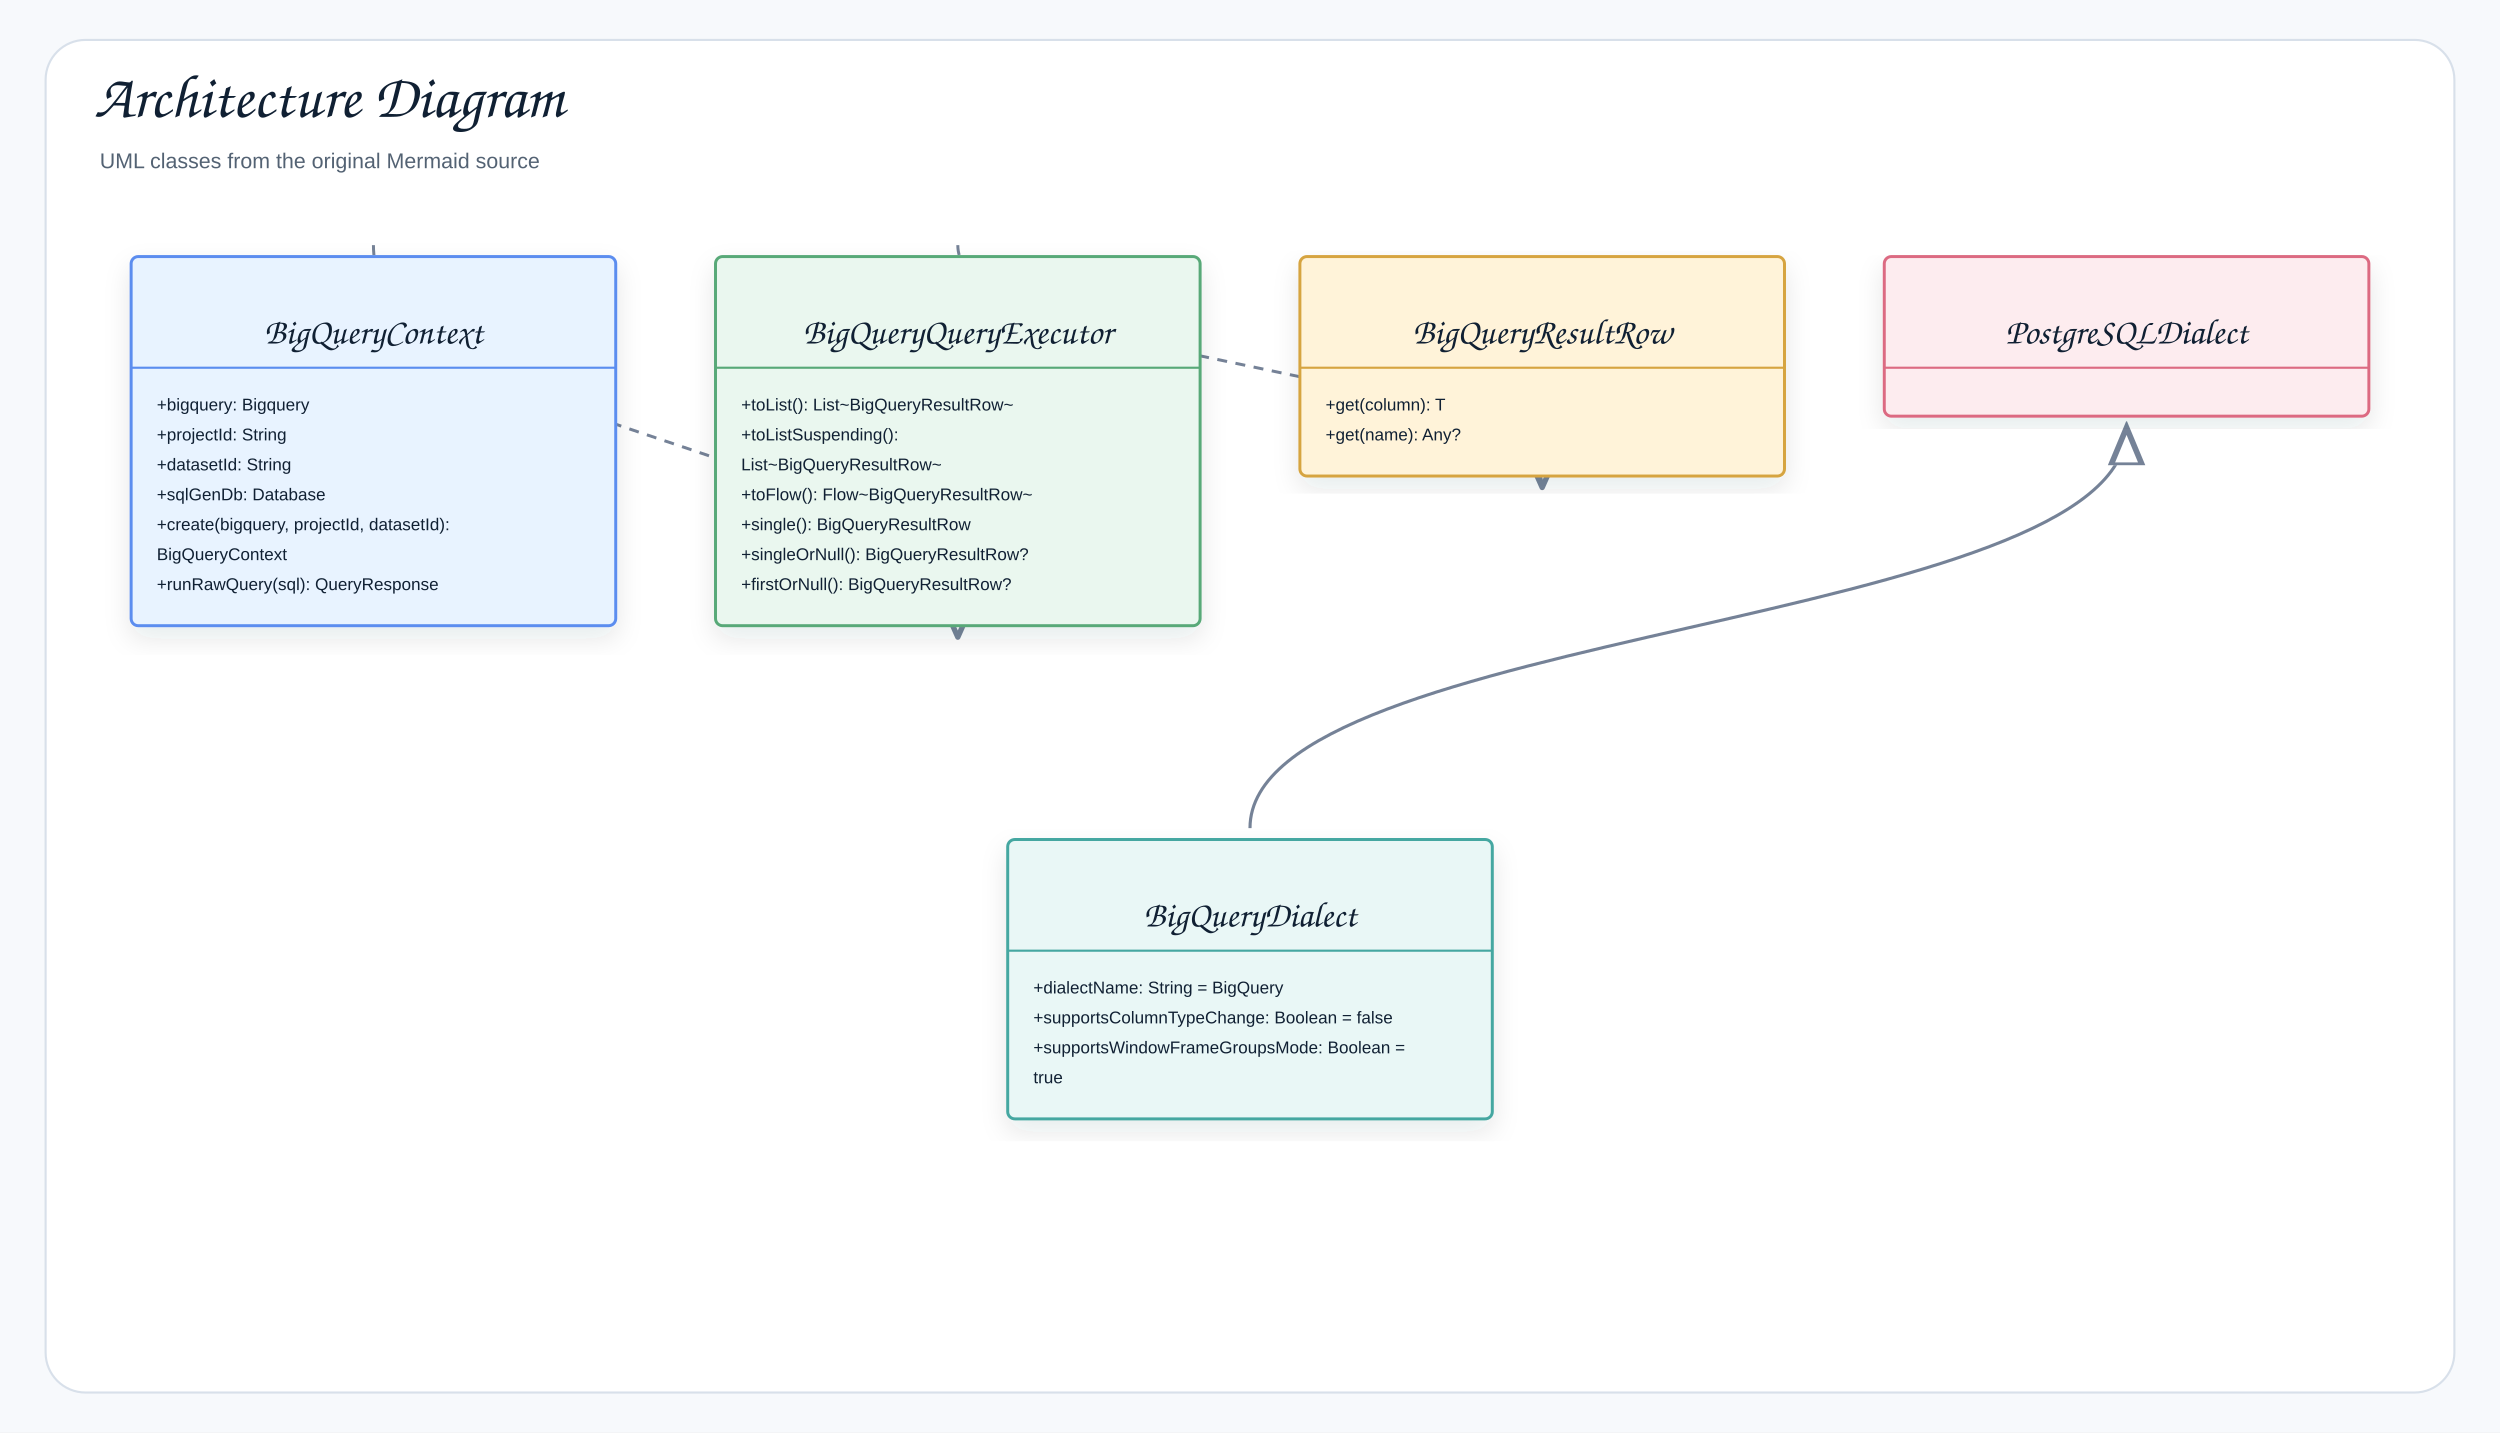
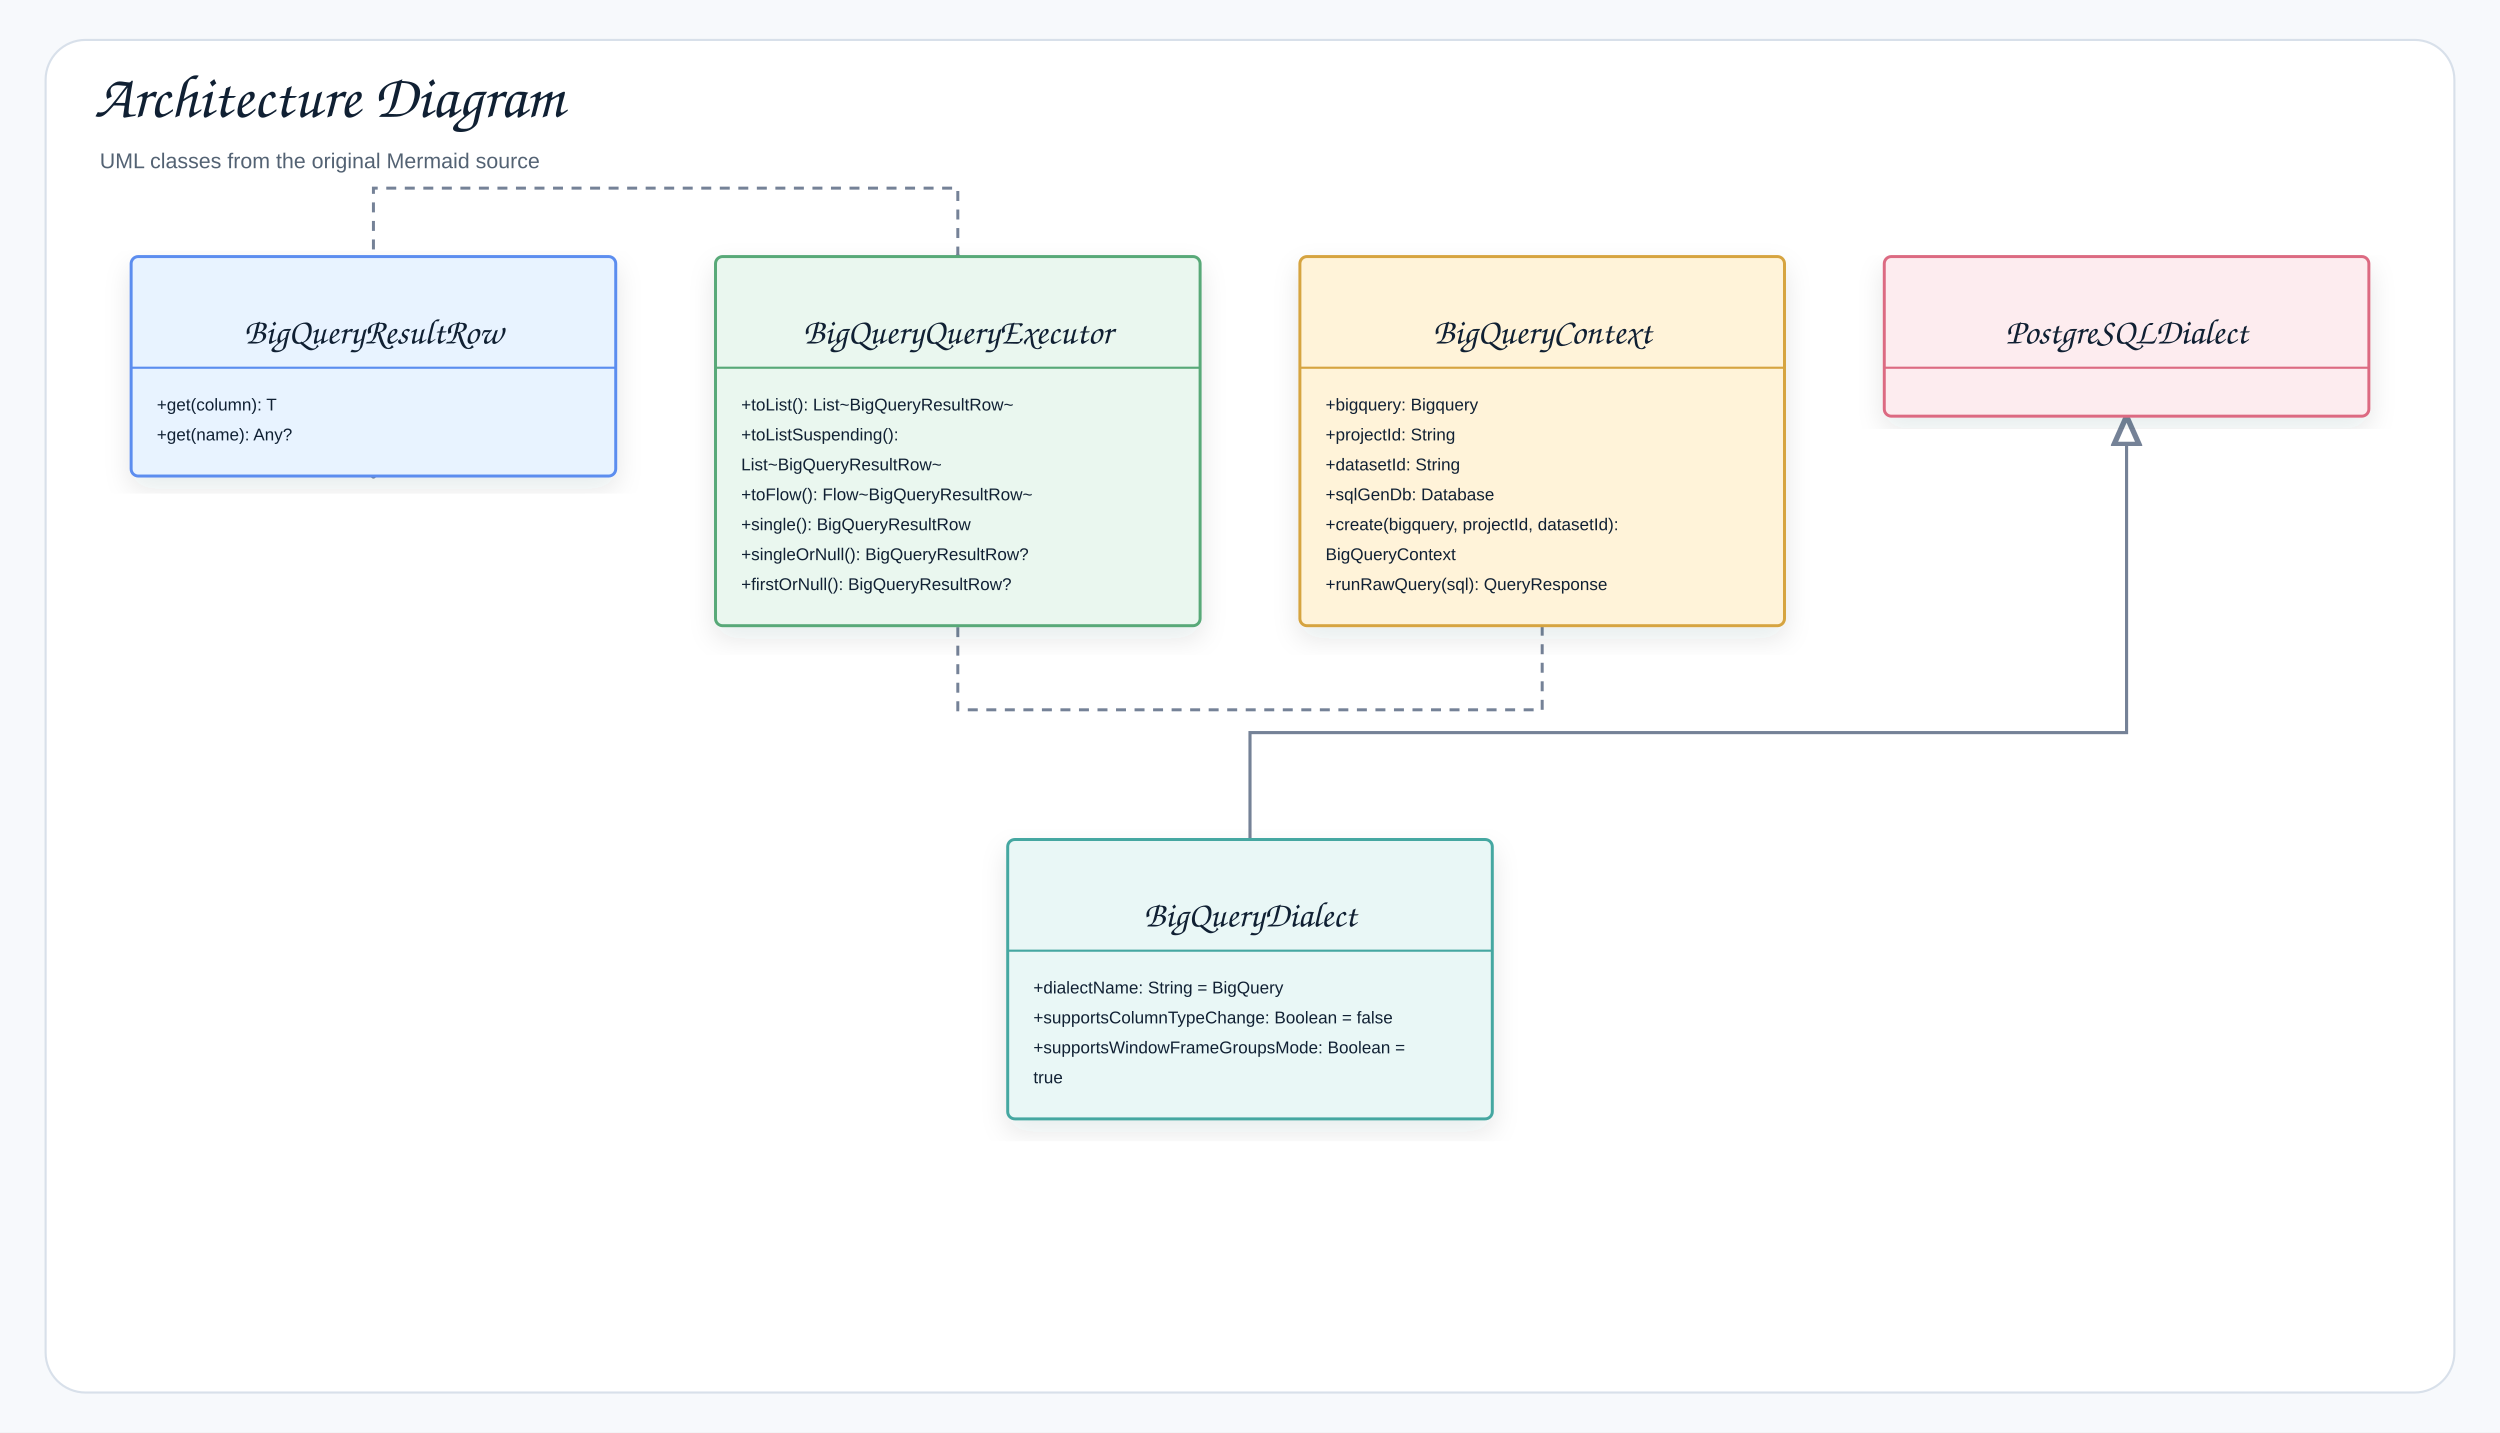
<svg xmlns="http://www.w3.org/2000/svg" width="1754" height="1005" viewBox="0 0 1754 1005" role="img" aria-label="Architecture Diagram">
  <defs>
    <filter id="shadow" x="-8%" y="-8%" width="116%" height="116%">
      <feDropShadow dx="0" dy="8" stdDeviation="9" flood-color="#1f2937" flood-opacity="0.10" />
    </filter>
-     <marker id="openArrow" markerWidth="12" markerHeight="10" refX="10" refY="5" orient="auto" markerUnits="strokeWidth">
-       <path d="M 1 1 L 10 5 L 1 9" fill="none" stroke="#758297" stroke-width="1.8" stroke-linecap="round" stroke-linejoin="round" />
+     <marker id="openArrow" markerWidth="10" markerHeight="8" refX="8.5" refY="4" orient="auto" markerUnits="strokeWidth">
+       <path d="M 1 1 L 8.5 4 L 1 7" fill="none" stroke="#758297" stroke-width="1.7" stroke-linecap="round" stroke-linejoin="round" />
    </marker>
-     <marker id="inherit" markerWidth="14" markerHeight="12" refX="12" refY="6" orient="auto" markerUnits="strokeWidth">
-       <path d="M 0 1 L 12 6 L 0 11 Z" fill="#ffffff" stroke="#758297" stroke-width="1.8" />
+     <marker id="inherit" markerWidth="11" markerHeight="10" refX="9.5" refY="5" orient="auto" markerUnits="strokeWidth">
+       <path d="M 0.5 1 L 9.5 5 L 0.5 9 Z" fill="#ffffff" stroke="#758297" stroke-width="1.7" />
    </marker>
    <style>
    .canvas{fill:#f7f9fc}.frame{fill:#fff;stroke:#d8e0ea;stroke-width:1.5}
    .title{font-family:"Architects Daughter","Comic Sans MS","Comic Sans",cursive;font-size:43px;font-weight:400;fill:#102033}
    .subtitle{font-family:"Comic Sans MS","Comic Sans","Comic Neue",Arial,sans-serif;font-size:15px;font-weight:400;fill:#536273}
    .label{font-family:"Architects Daughter","Comic Sans MS","Comic Sans",cursive;font-size:25px;font-weight:400;fill:#102033}
    .smallLabel{font-family:"Architects Daughter","Comic Sans MS","Comic Sans",cursive;font-size:21px;font-weight:400;fill:#102033}
    .mono{font-family:"Comic Sans MS","Comic Sans","Comic Neue",Arial,sans-serif;font-size:12px;font-weight:400;fill:#102033}
    .small{font-family:"Comic Sans MS","Comic Sans","Comic Neue",Arial,sans-serif;font-size:12px;font-weight:400;fill:#536273}
    .strong{font-family:"Comic Sans MS","Comic Sans","Comic Neue",Arial,sans-serif;font-size:13px;font-weight:400;fill:#102033}
    .card{stroke-width:2.1;filter:url(#shadow)}.compartment{stroke-width:1.5;fill:none}
    .line{stroke:#758297;stroke-width:2.1;fill:none;marker-end:url(#openArrow)}
    .plainLine{stroke:#758297;stroke-width:2.1;fill:none}
    .dashed{stroke:#758297;stroke-width:2.1;stroke-dasharray:7 6;fill:none;marker-end:url(#openArrow)}
    .inheritLine{stroke:#758297;stroke-width:2.2;fill:none;marker-end:url(#inherit)}
    .implLine{stroke:#758297;stroke-width:2.2;stroke-dasharray:8 7;fill:none;marker-end:url(#inherit)}
  </style>
  </defs>
  <rect class="canvas" width="1754" height="1005" />
  <rect class="frame" x="32" y="28" width="1690" height="949" rx="28" />
  <text class="title" x="66" y="82">Architecture Diagram</text>
  <text class="subtitle" x="70" y="118">UML classes from the original Mermaid source</text>
-   <path class="inheritLine" d="M877 581 C877 440.5 1492 440.5 1492 300" />
-   <path class="dashed" d="M672 172 C672 257 1082 257 1082 342" />
-   <path class="dashed" d="M262 172 C262 309.5 672 309.5 672 447" />
+   <path class="inheritLine" d="M877 589 L877 514 L1492 514 L1492 292" />
+   <path class="dashed" d="M672 180 L672 132 L262 132 L262 334" />
+   <path class="dashed" d="M1082 439 L1082 498 L672 498 L672 180" />
  <g transform="translate(92,180)">
-     <rect class="card" x="0" y="0" width="340" height="259" rx="5" fill="#E8F3FF" stroke="#5B8DEF" />
+     <rect class="card" x="0" y="0" width="340" height="154" rx="5" fill="#E8F3FF" stroke="#5B8DEF" />
    <line class="compartment" x1="0" y1="78" x2="340" y2="78" stroke="#5B8DEF" />
    <text class="small" x="170" y="26" text-anchor="middle" />
-     <text class="label" x="170" y="61" text-anchor="middle">BigQueryContext</text>
-     <text class="mono" x="18" y="108">+bigquery: Bigquery</text>
-     <text class="mono" x="18" y="129">+projectId: String</text>
-     <text class="mono" x="18" y="150">+datasetId: String</text>
-     <text class="mono" x="18" y="171">+sqlGenDb: Database</text>
-     <text class="mono" x="18" y="192">+create(bigquery, projectId, datasetId):</text>
-     <text class="mono" x="18" y="213">BigQueryContext</text>
-     <text class="mono" x="18" y="234">+runRawQuery(sql): QueryResponse</text>
+     <text class="label" x="170" y="61" text-anchor="middle">BigQueryResultRow</text>
+     <text class="mono" x="18" y="108">+get(column): T</text>
+     <text class="mono" x="18" y="129">+get(name): Any?</text>
  </g>
  <g transform="translate(502,180)">
    <rect class="card" x="0" y="0" width="340" height="259" rx="5" fill="#EAF7EF" stroke="#58A978" />
    <line class="compartment" x1="0" y1="78" x2="340" y2="78" stroke="#58A978" />
    <text class="small" x="170" y="26" text-anchor="middle" />
    <text class="label" x="170" y="61" text-anchor="middle">BigQueryQueryExecutor</text>
    <text class="mono" x="18" y="108">+toList(): List~BigQueryResultRow~</text>
    <text class="mono" x="18" y="129">+toListSuspending():</text>
    <text class="mono" x="18" y="150">List~BigQueryResultRow~</text>
    <text class="mono" x="18" y="171">+toFlow(): Flow~BigQueryResultRow~</text>
    <text class="mono" x="18" y="192">+single(): BigQueryResultRow</text>
    <text class="mono" x="18" y="213">+singleOrNull(): BigQueryResultRow?</text>
    <text class="mono" x="18" y="234">+firstOrNull(): BigQueryResultRow?</text>
  </g>
  <g transform="translate(912,180)">
-     <rect class="card" x="0" y="0" width="340" height="154" rx="5" fill="#FFF3D9" stroke="#D6A441" />
+     <rect class="card" x="0" y="0" width="340" height="259" rx="5" fill="#FFF3D9" stroke="#D6A441" />
    <line class="compartment" x1="0" y1="78" x2="340" y2="78" stroke="#D6A441" />
    <text class="small" x="170" y="26" text-anchor="middle" />
-     <text class="label" x="170" y="61" text-anchor="middle">BigQueryResultRow</text>
-     <text class="mono" x="18" y="108">+get(column): T</text>
-     <text class="mono" x="18" y="129">+get(name): Any?</text>
+     <text class="label" x="170" y="61" text-anchor="middle">BigQueryContext</text>
+     <text class="mono" x="18" y="108">+bigquery: Bigquery</text>
+     <text class="mono" x="18" y="129">+projectId: String</text>
+     <text class="mono" x="18" y="150">+datasetId: String</text>
+     <text class="mono" x="18" y="171">+sqlGenDb: Database</text>
+     <text class="mono" x="18" y="192">+create(bigquery, projectId, datasetId):</text>
+     <text class="mono" x="18" y="213">BigQueryContext</text>
+     <text class="mono" x="18" y="234">+runRawQuery(sql): QueryResponse</text>
  </g>
  <g transform="translate(1322,180)">
    <rect class="card" x="0" y="0" width="340" height="112" rx="5" fill="#FDECEF" stroke="#DC6B82" />
    <line class="compartment" x1="0" y1="78" x2="340" y2="78" stroke="#DC6B82" />
    <text class="small" x="170" y="26" text-anchor="middle" />
    <text class="label" x="170" y="61" text-anchor="middle">PostgreSQLDialect</text>
  </g>
  <g transform="translate(707,589)">
    <rect class="card" x="0" y="0" width="340" height="196" rx="5" fill="#E9F7F6" stroke="#45A7A1" />
    <line class="compartment" x1="0" y1="78" x2="340" y2="78" stroke="#45A7A1" />
    <text class="small" x="170" y="26" text-anchor="middle" />
    <text class="label" x="170" y="61" text-anchor="middle">BigQueryDialect</text>
    <text class="mono" x="18" y="108">+dialectName: String = BigQuery</text>
    <text class="mono" x="18" y="129">+supportsColumnTypeChange: Boolean = false</text>
    <text class="mono" x="18" y="150">+supportsWindowFrameGroupsMode: Boolean =</text>
    <text class="mono" x="18" y="171">true</text>
  </g>
</svg>
